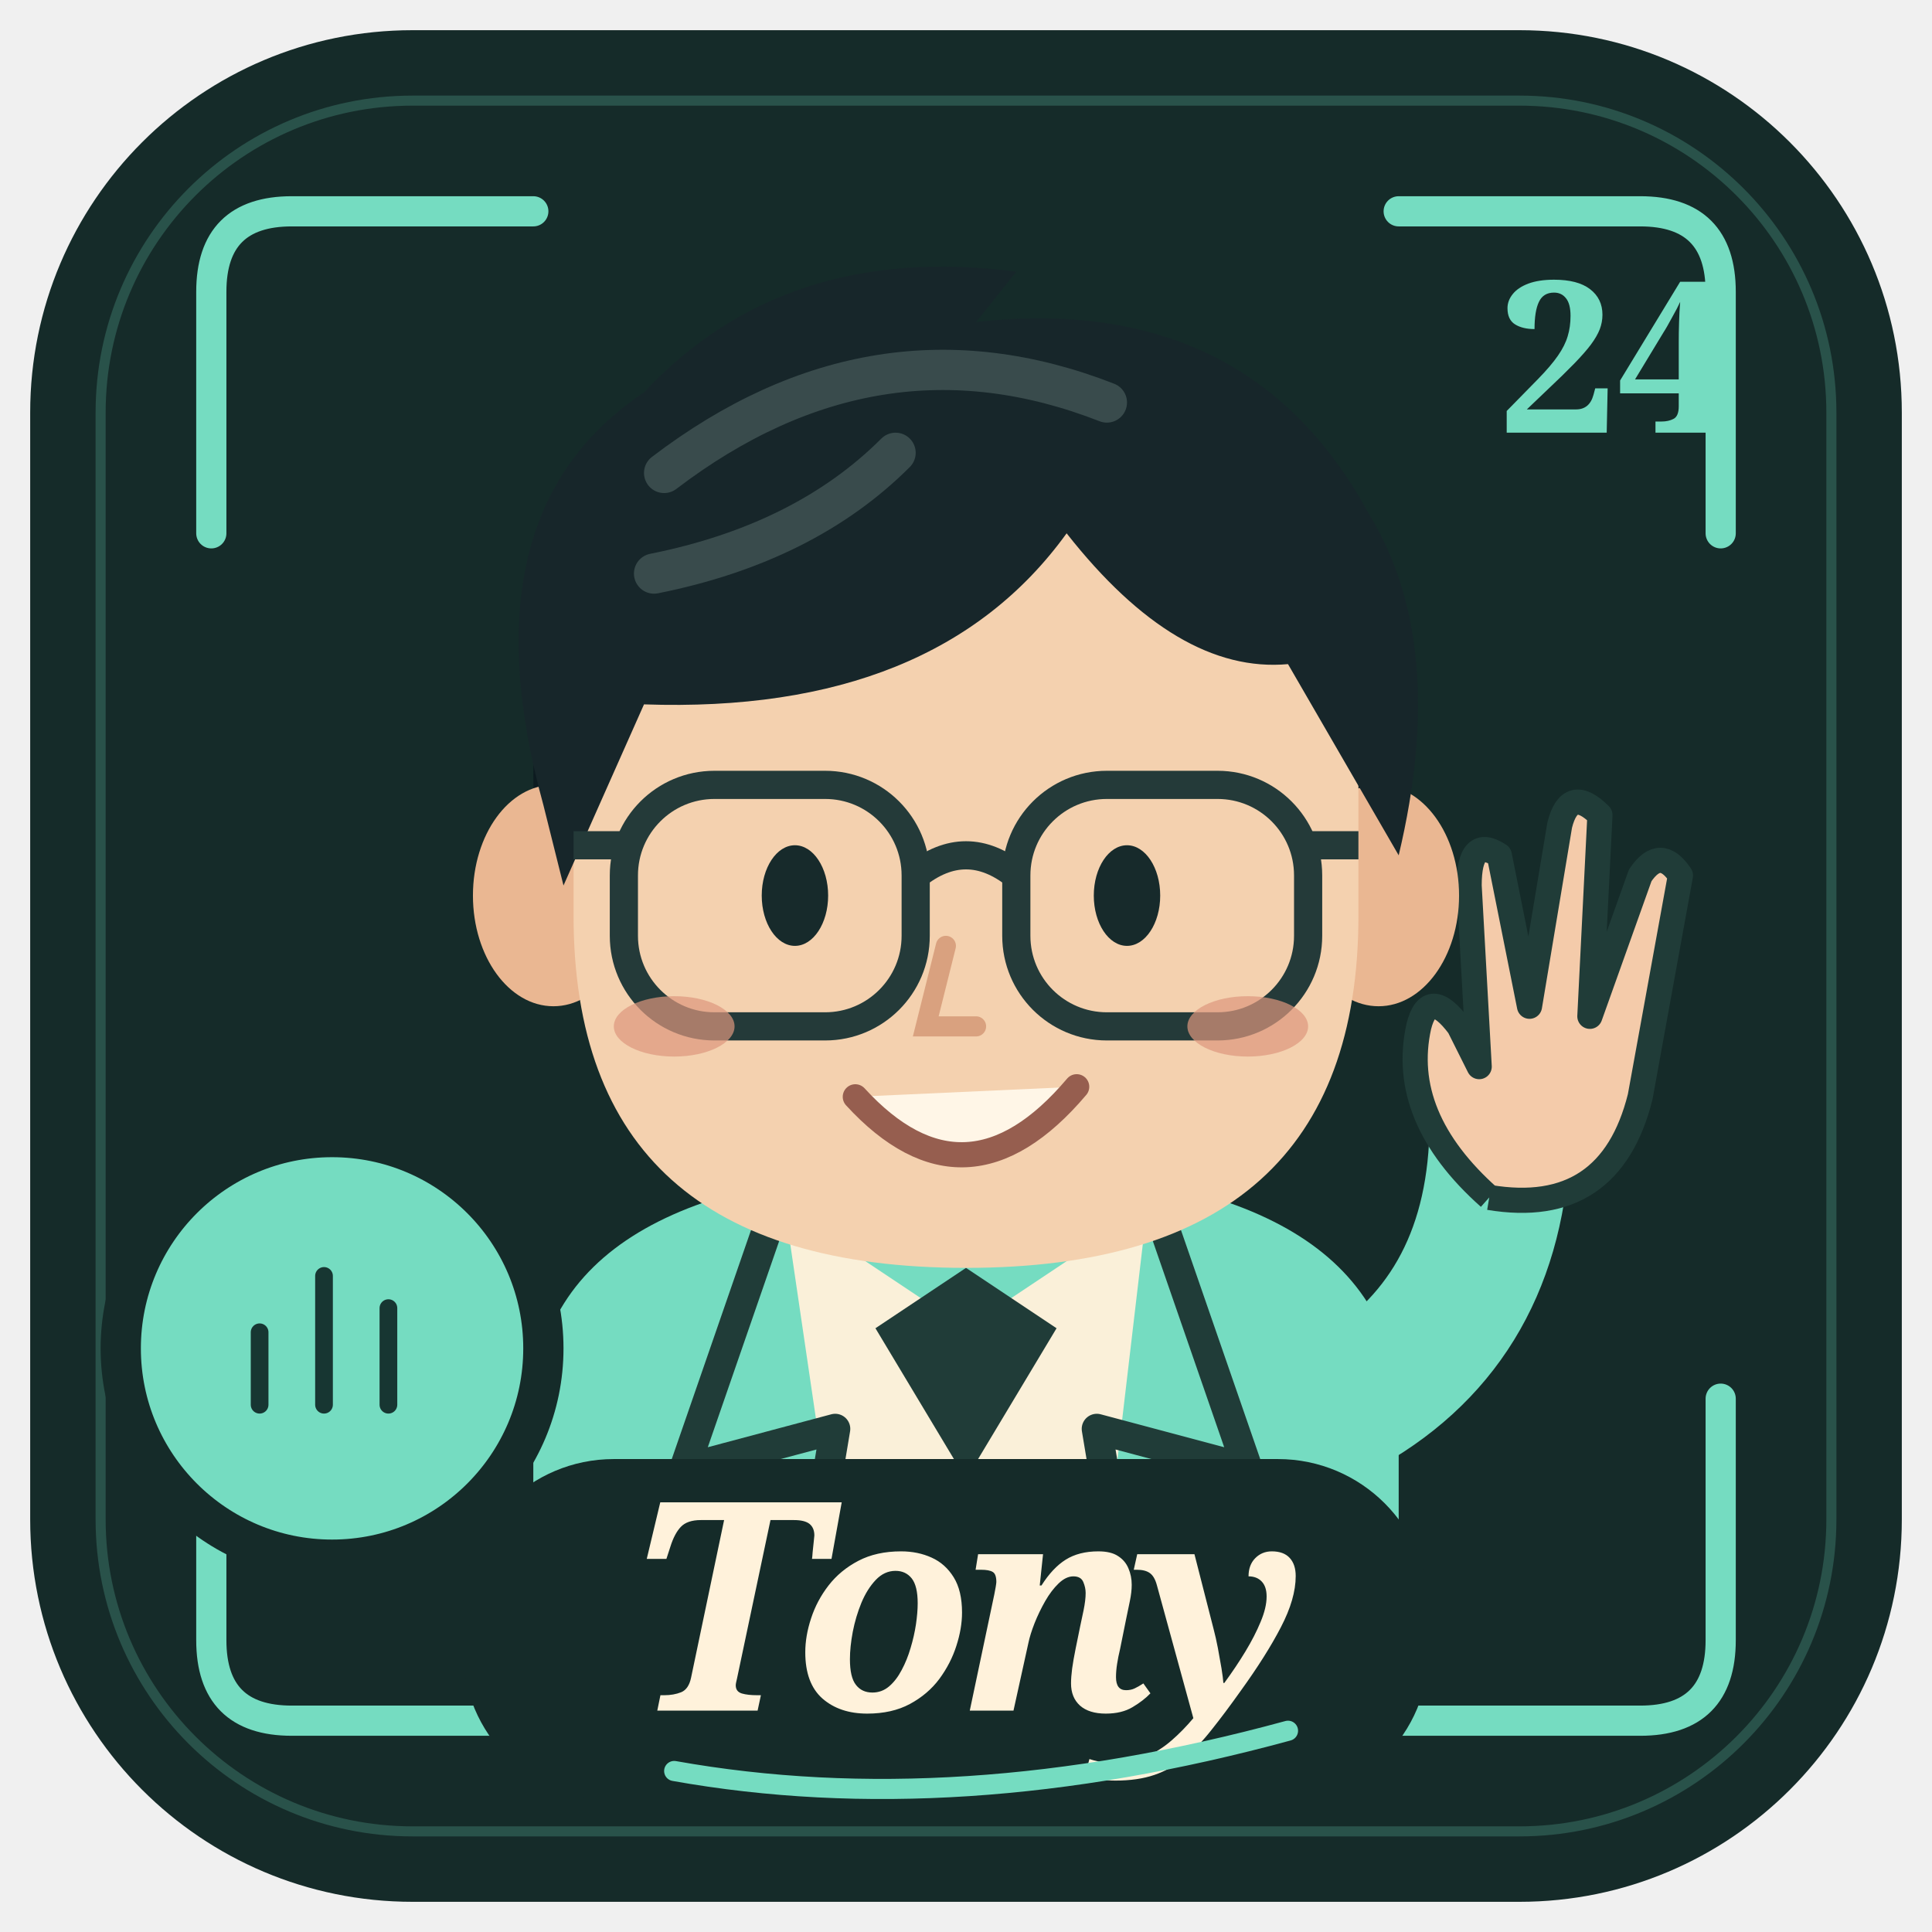
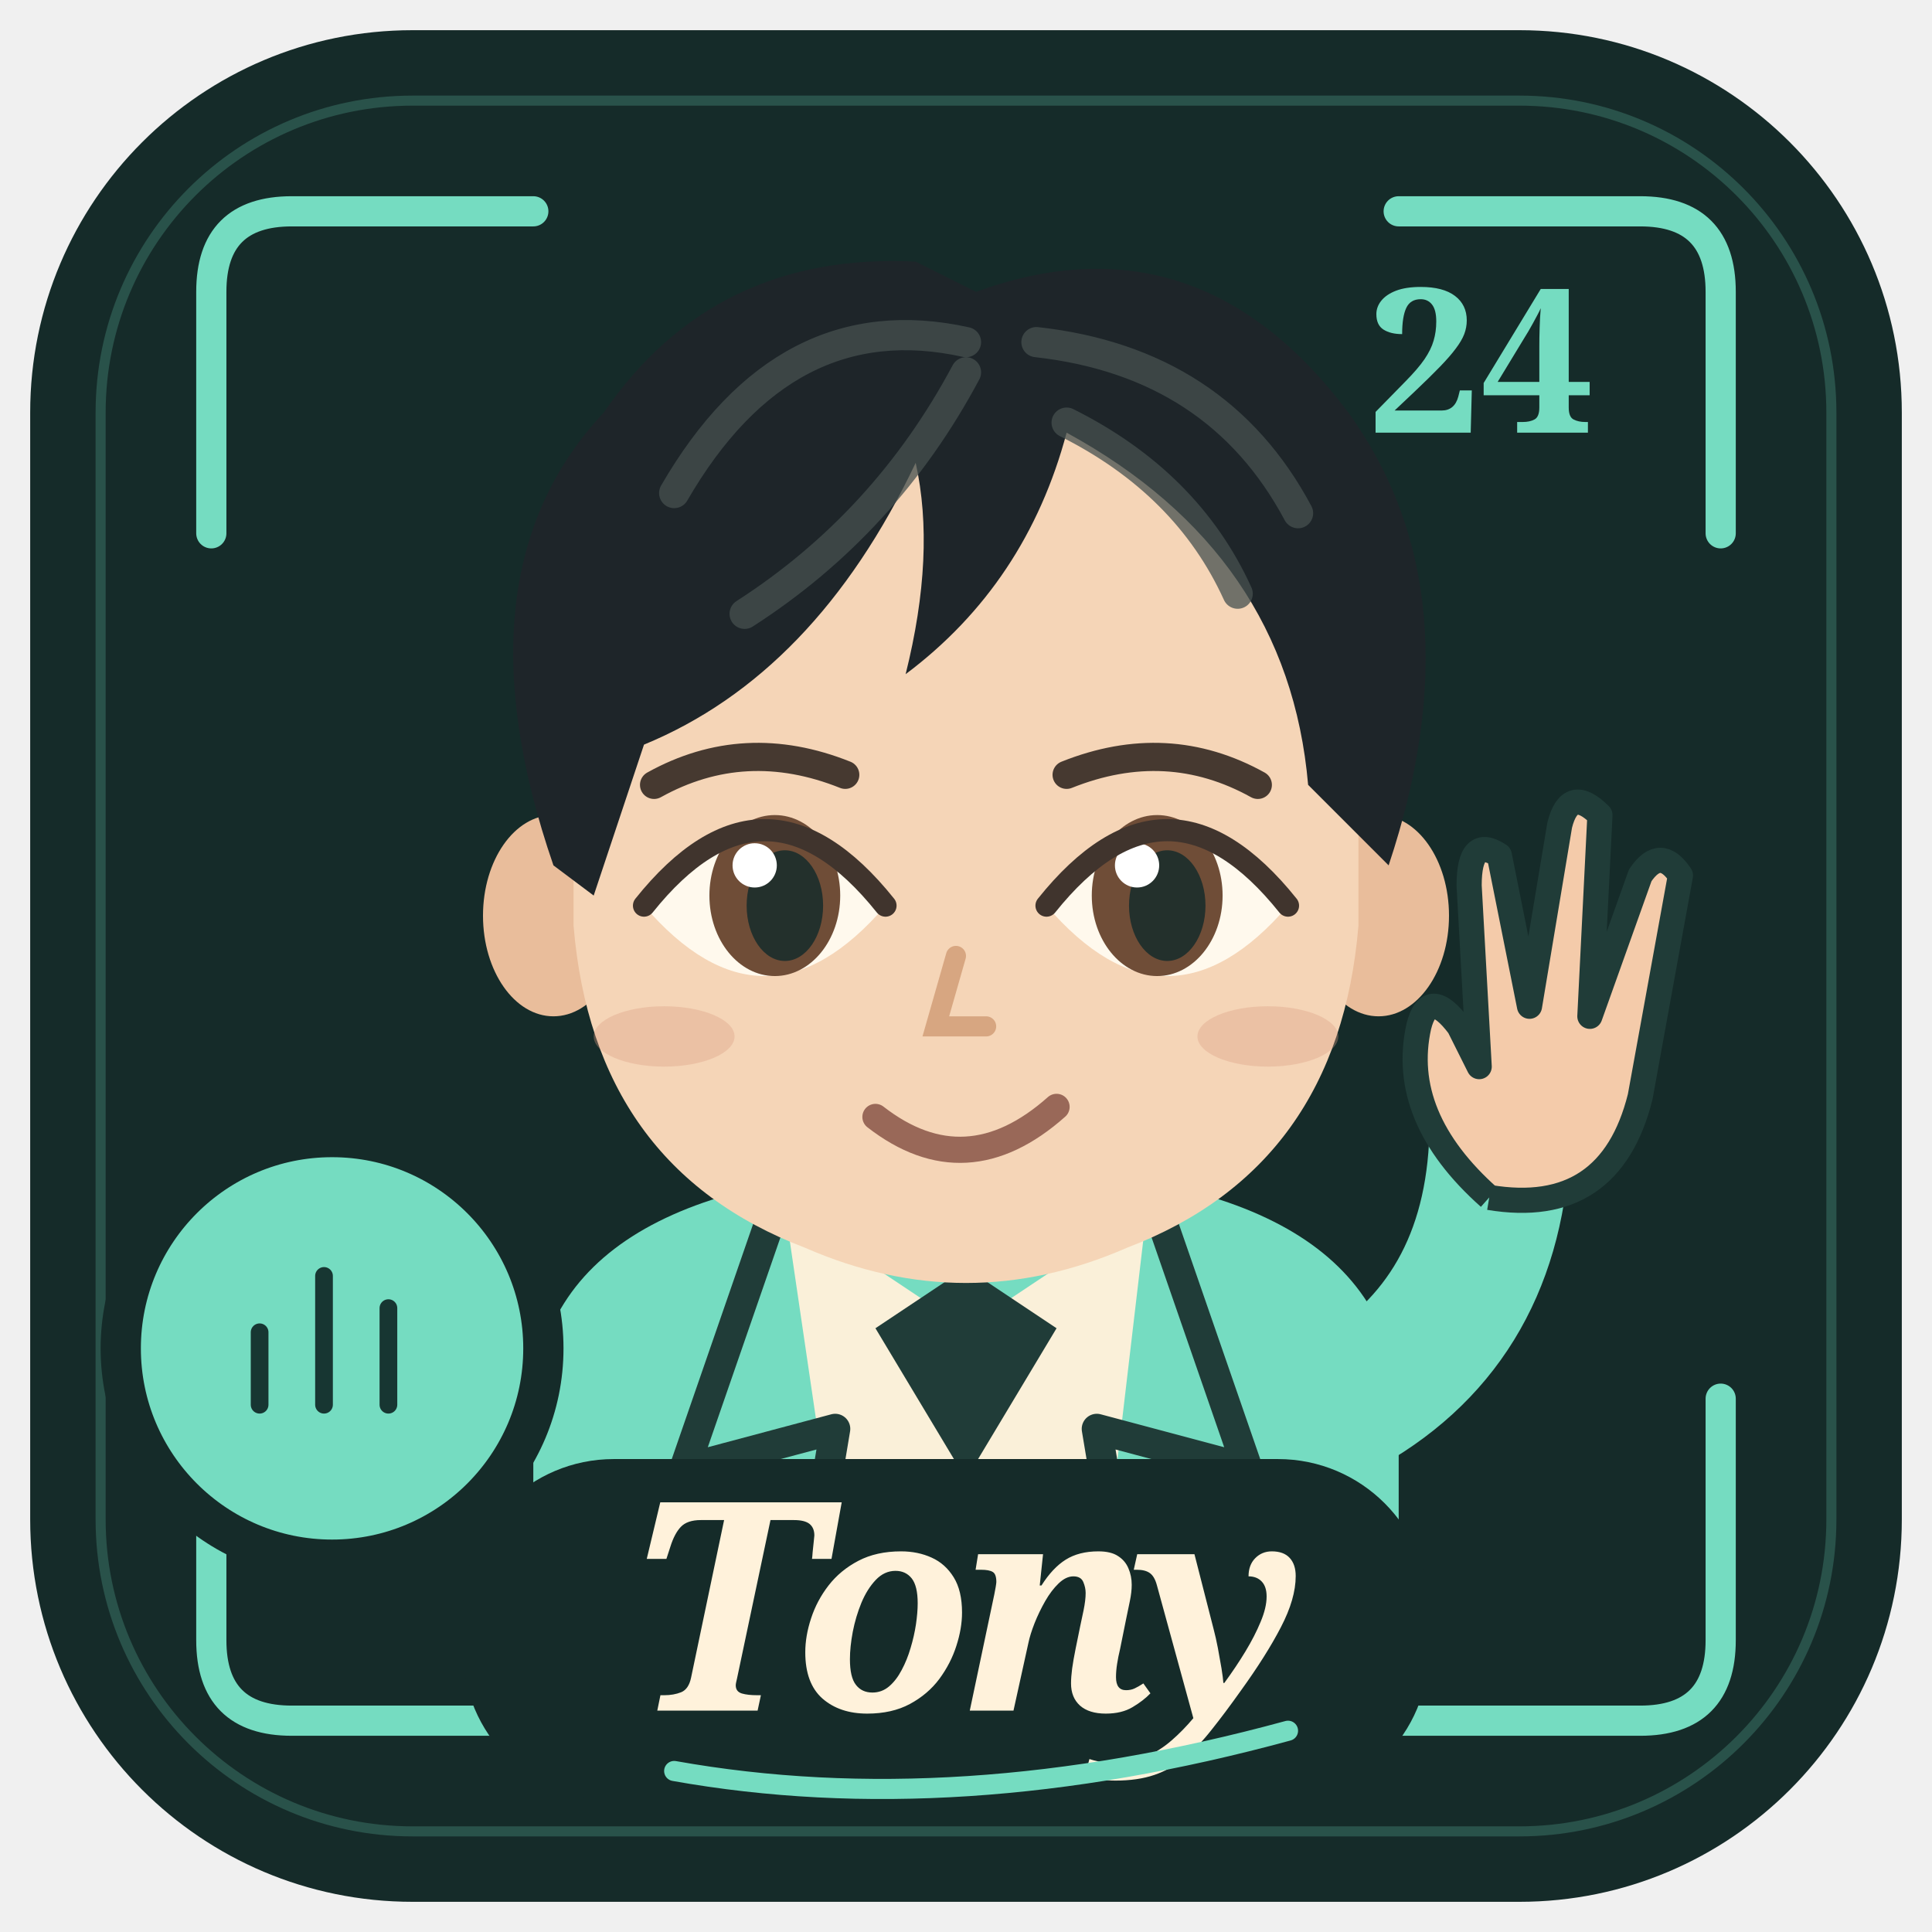
<svg xmlns="http://www.w3.org/2000/svg" viewBox="0 0 192 192" role="img" aria-label="Tony 24 — DataTrace">
  <rect x="3" y="3" width="186" height="186" rx="38" fill="#152b29" />
  <rect x="10" y="10" width="172" height="172" rx="31" fill="none" stroke="#75dcc1" stroke-opacity=".22" />
  <g class="seal" fill="none" stroke="#75dcc1" stroke-width="3" stroke-linecap="round">
    <path d="M21 53V29q0-8 8-8h24M139 21h24q8 0 8 8v24M21 139v24q0 8 8 8h24M139 171h24q8 0 8-8v-24" />
  </g>
-   <text x="149" y="43" fill="#75dcc1" font-family="Georgia,serif" font-size="21" font-weight="bold">24</text>
+   <text x="136" y="43" fill="#75dcc1" font-family="Georgia,serif" font-size="20" font-weight="bold">24</text>
  <path d="M53 153v-14q2-23 43-23t43 23v14" fill="#75dcc1" />
  <path d="M78 120l18 12 18-12-4 34H83z" fill="#faf0d9" />
  <path d="M87 132l9-6 9 6-9 15z" fill="#203c38" />
  <path d="M77 120l-9 26 15-4-2 12M115 120l9 26-15-4 2 12" fill="none" stroke="#203c38" stroke-width="3" stroke-linejoin="round" />
  <g class="wave">
    <path d="M133 140q15-8 16-26" fill="none" stroke="#75dcc1" stroke-width="14" stroke-linecap="round" />
    <path d="M148 119q-9-8-7-17 1-4 4 0l2 4-1-18q0-5 3-3l3 15 3-18q1-4 4-1l-1 20 5-14q2-3 4 0l-4 22q-3 12-15 10" fill="#f4cbaa" stroke="#203c38" stroke-width="2.5" stroke-linejoin="round" />
  </g>
  <g class="head">
-     <ellipse cx="96" cy="77" rx="43" ry="42" fill="#0d1b20" />
-     <ellipse cx="55" cy="89" rx="8" ry="11" fill="#eab792" />
-     <ellipse cx="137" cy="89" rx="8" ry="11" fill="#eab792" />
-     <path d="M57 76q1-33 39-33t39 33v15q0 35-39 35T57 91z" fill="#f4d1af" />
-     <path d="M54 80q-8-29 10-41 14-15 37-12l-4 5q27-3 39 19 8 13 3 34l-11-19q-11 1-22-13-13 18-42 17l-8 18z" fill="#17262a" />
-     <path d="M66 47q21-16 44-7M65 57q15-3 24-12" fill="none" stroke="#394b4c" stroke-width="4" stroke-linecap="round" />
-     <g fill="none" stroke="#243a39" stroke-width="2.8">
-       <rect x="62" y="78" width="29" height="24" rx="9" />
-       <rect x="101" y="78" width="29" height="24" rx="9" />
-       <path d="M91 87q5-4 10 0M57 84h5m68 0h5" />
+     <ellipse cx="96" cy="77" rx="42" ry="42" fill="#171f23" />
+     <ellipse cx="55" cy="91" rx="7" ry="10" fill="#e9bd9b" />
+     <ellipse cx="137" cy="91" rx="7" ry="10" fill="#e9bd9b" />
+     <path d="M57 73q2-31 39-31t39 31v19q-2 24-23 32-16 7-32 0-21-8-23-32z" fill="#f5d5b7" />
+     <path d="M55 86q-10-29 5-45 11-16 31-15l6 3q22-8 37 12 13 18 4 45l-8-8q-2-23-24-35-4 15-16 24 3-12 1-21-10 21-27 28l-5 15z" fill="#1e2529" />
+     <path d="M96 34q-18-4-29 15M96 37q-8 15-22 24M103 34q18 2 26 17M106 42q12 6 17 17" fill="none" stroke="#45504f" stroke-width="3" stroke-linecap="round" opacity=".75" />
+     <path d="M65 78q9-5 19-1M106 77q10-4 19 1" fill="none" stroke="#463930" stroke-width="2.8" stroke-linecap="round" />
+     <g class="eye">
+       <path d="M64 90q12-15 24 0-12 14-24 0M104 90q12-15 24 0-12 14-24 0" fill="#fff9ed" />
+       <ellipse cx="77" cy="89" rx="6.5" ry="8" fill="#6f4d37" />
+       <ellipse cx="115" cy="89" rx="6.5" ry="8" fill="#6f4d37" />
+       <ellipse cx="78" cy="90" rx="3.8" ry="5.5" fill="#23302c" />
+       <ellipse cx="116" cy="90" rx="3.8" ry="5.5" fill="#23302c" />
+       <circle cx="75" cy="86" r="2.2" fill="#fff" />
+       <circle cx="113" cy="86" r="2.2" fill="#fff" />
+       <path d="M64 90q12-15 24 0M104 90q12-15 24 0" fill="none" stroke="#40342d" stroke-width="2.2" stroke-linecap="round" />
    </g>
-     <g class="eye" fill="#172a2b">
-       <ellipse cx="79" cy="89" rx="3.3" ry="5" />
-       <ellipse cx="112" cy="89" rx="3.3" ry="5" />
+     <g fill="#db9c82" opacity=".35">
+       <ellipse cx="66" cy="103" rx="7" ry="3" />
+       <ellipse cx="126" cy="103" rx="7" ry="3" />
    </g>
-     <g fill="#dd977e" opacity=".7">
-       <ellipse cx="67" cy="102" rx="6" ry="3" />
-       <ellipse cx="124" cy="102" rx="6" ry="3" />
-     </g>
-     <path d="M94 94l-2 8h5" fill="none" stroke="#d9a17f" stroke-width="2" stroke-linecap="round" />
-     <path d="M85 109q11 12 22-1" fill="#fff6e7" stroke="#965e4f" stroke-width="2.5" stroke-linecap="round" />
+     <path d="M95 95l-2 7h5" fill="none" stroke="#d7a681" stroke-width="2" stroke-linecap="round" />
+     <path d="M87 111q9 7 18-1" fill="none" stroke="#996858" stroke-width="2.6" stroke-linecap="round" />
  </g>
  <rect x="46" y="145" width="96" height="34" rx="15" fill="#152b29" />
  <text x="96" y="170" text-anchor="middle" fill="#fff2db" font-family="Georgia,serif" font-style="italic" font-weight="bold" font-size="29" letter-spacing="-1.5">Tony</text>
  <path d="M67 176q28 5 61-4" fill="none" stroke="#75dcc1" stroke-width="2" stroke-linecap="round" />
  <circle cx="33" cy="134" r="21" fill="#75dcc1" stroke="#152b29" stroke-width="4" />
  <path d="M6 22V13m8 9V6m8 16V10" transform="translate(21 122) scale(.8)" fill="none" stroke="#173632" stroke-width="2.2" stroke-linecap="round" stroke-linejoin="round" />
</svg>
